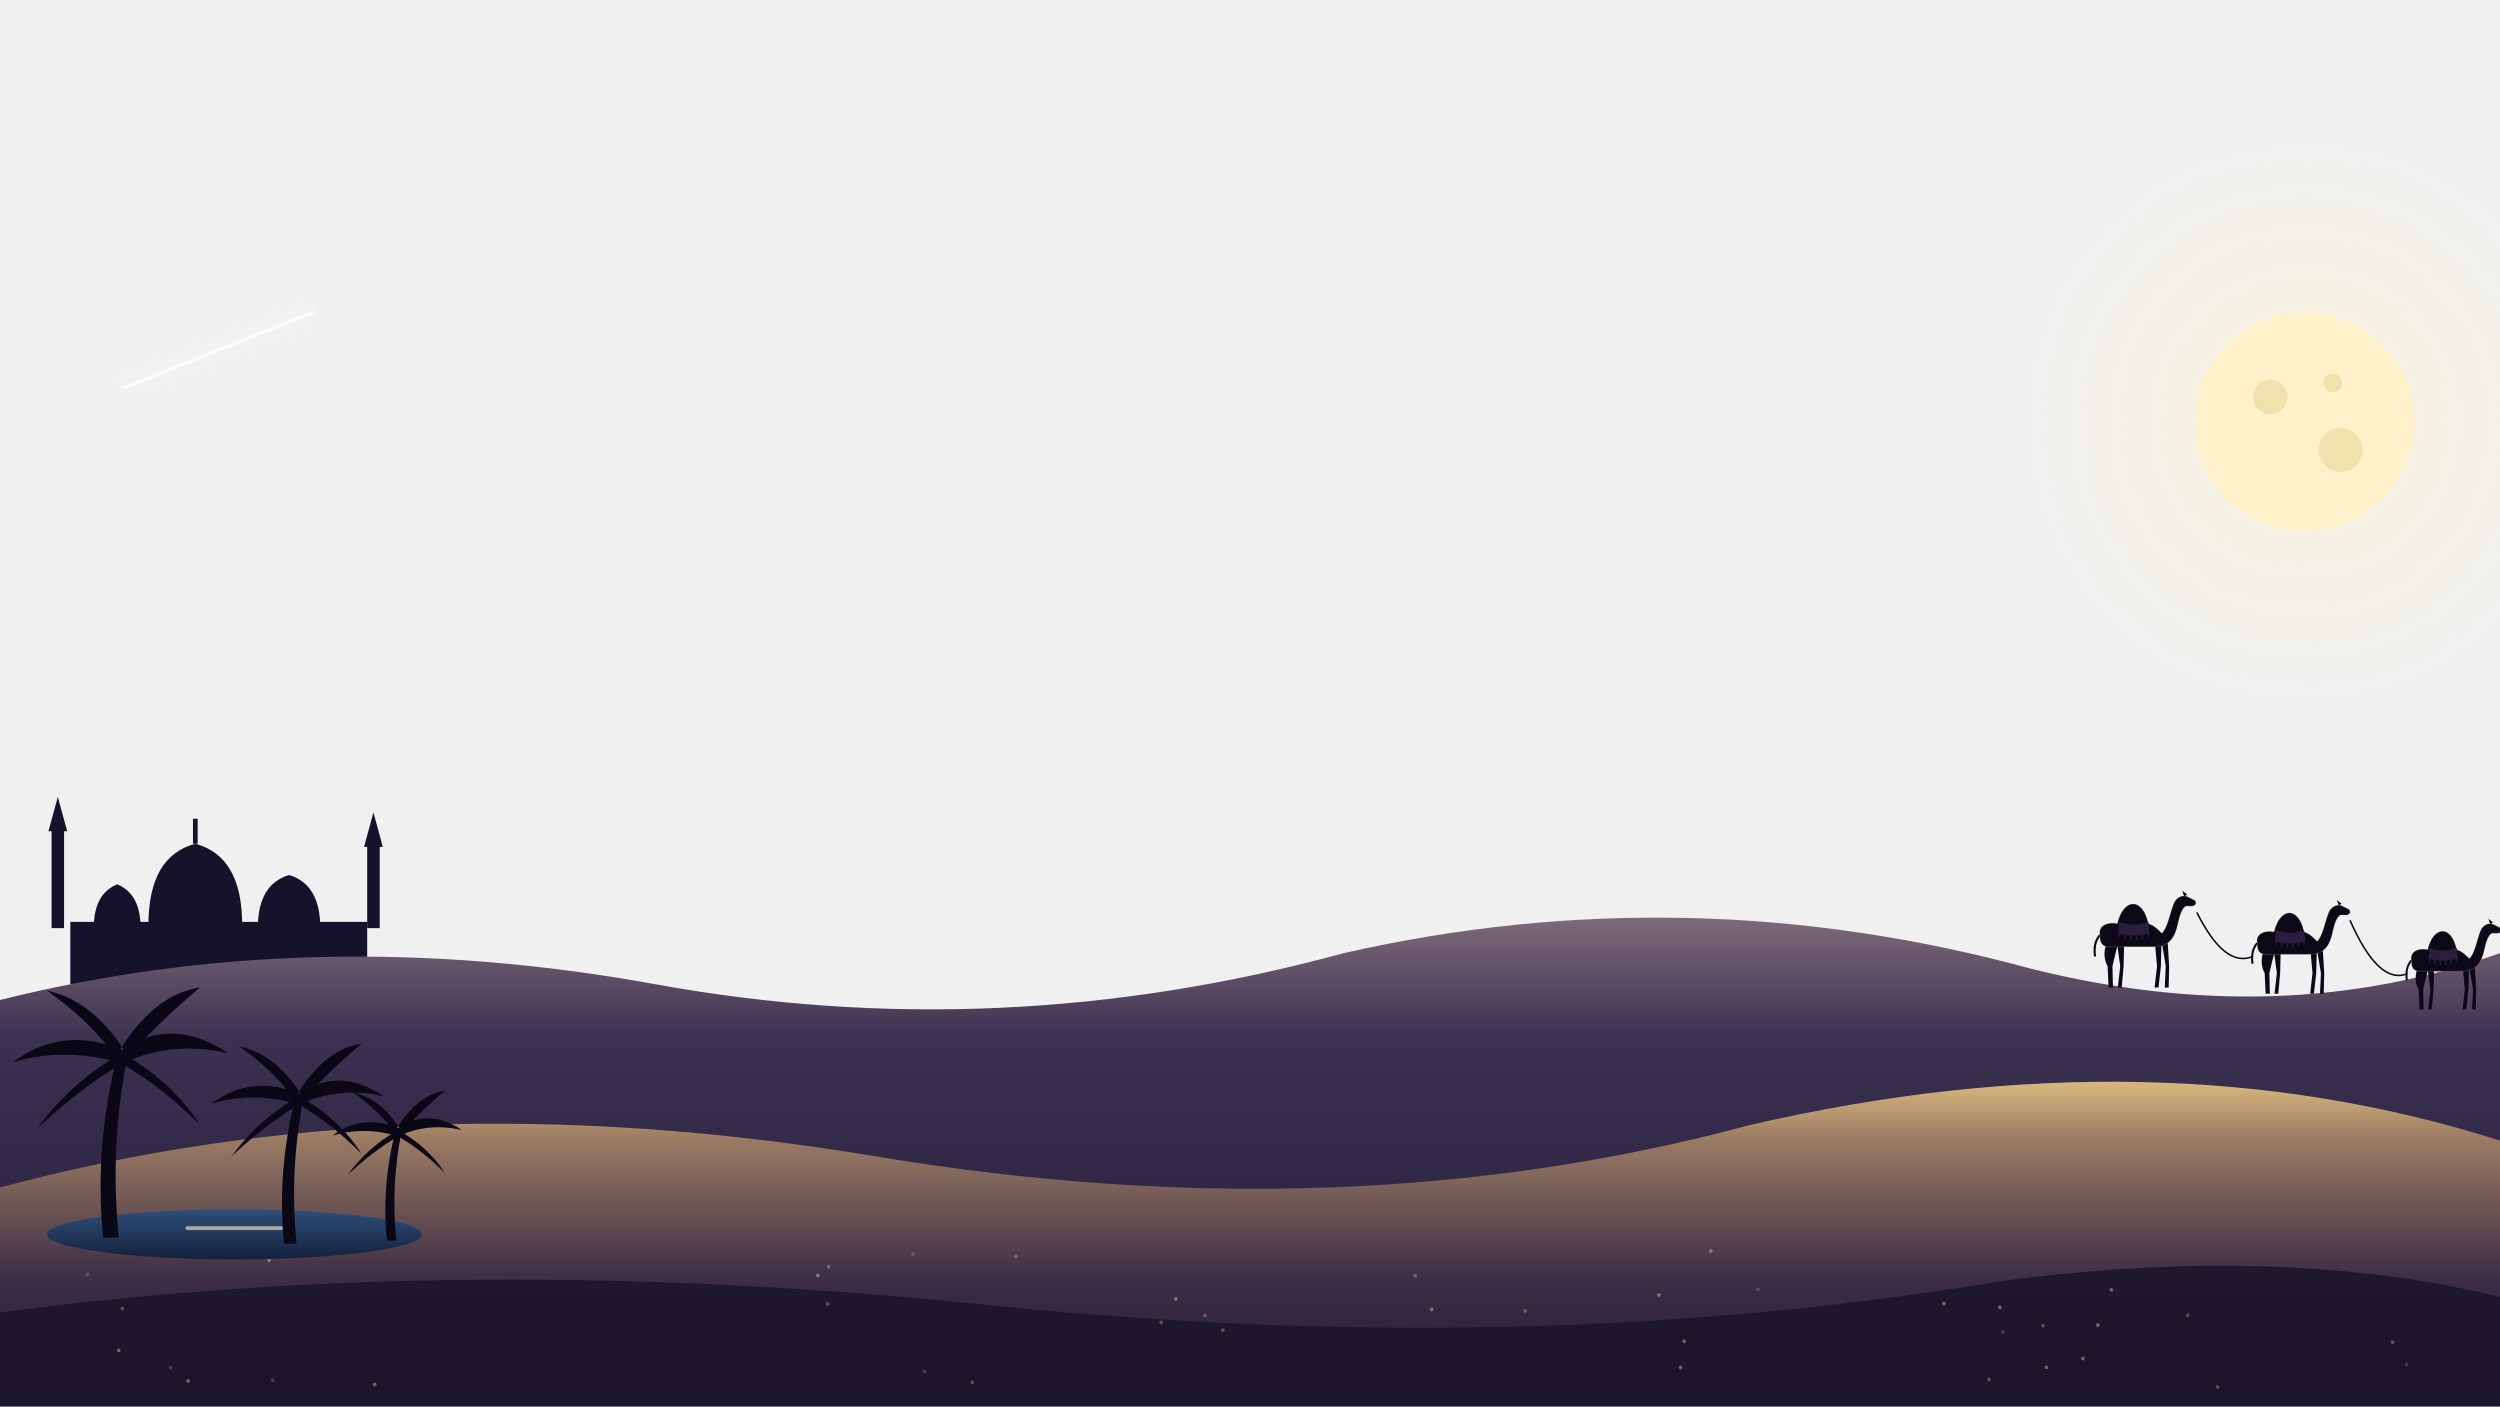
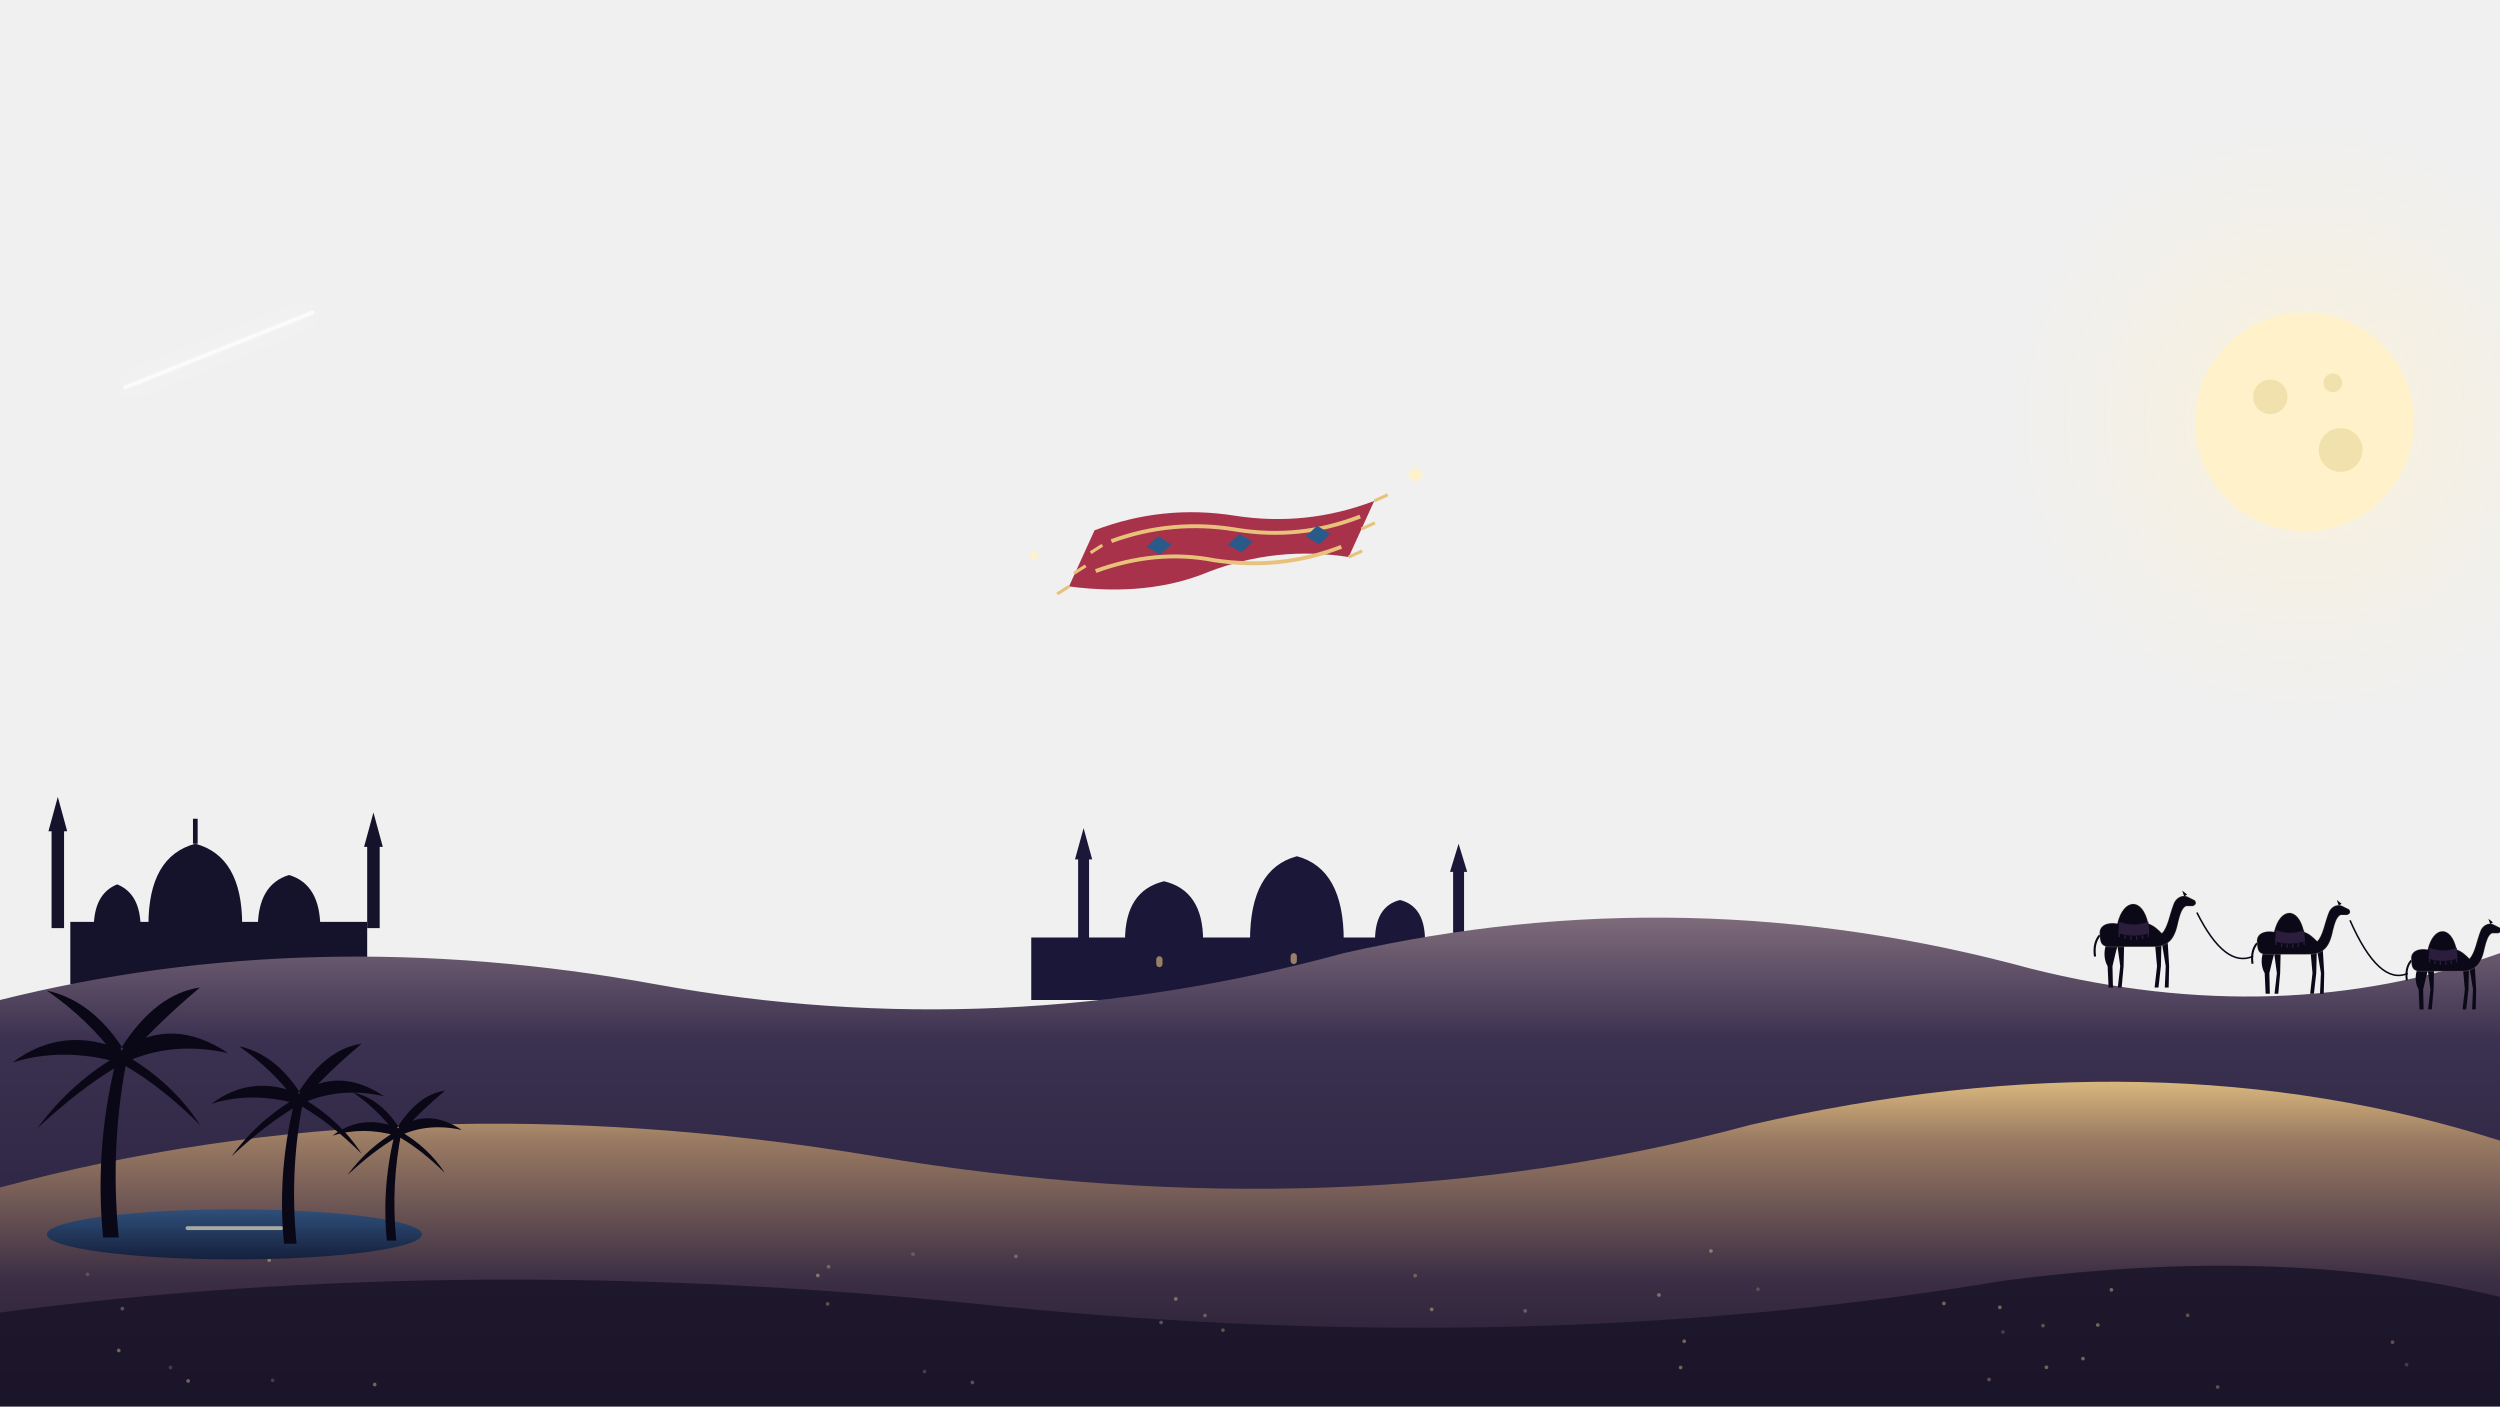
<svg xmlns="http://www.w3.org/2000/svg" width="1600" height="900" viewBox="0 0 1600 900">
  <defs>
    <filter id="g" x="-60%" y="-60%" width="220%" height="220%">
      <feGaussianBlur stdDeviation="6" result="b" />
      <feMerge>
        <feMergeNode in="b" />
        <feMergeNode in="SourceGraphic" />
      </feMerge>
    </filter>
    <radialGradient id="halo">
      <stop offset="0" stop-color="#fff0c4" stop-opacity=".5" />
      <stop offset="1" stop-color="#fff0c4" stop-opacity="0" />
    </radialGradient>
    <linearGradient id="dune1" x1="0" y1="0" x2="0" y2="1">
      <stop offset="0" stop-color="#7e6a7a" />
      <stop offset=".25" stop-color="#3b3150" />
      <stop offset="1" stop-color="#1e1a36" />
    </linearGradient>
    <linearGradient id="dune2" x1="0" y1="0" x2="0" y2="1">
      <stop offset="0" stop-color="#d9b77e" />
      <stop offset=".18" stop-color="#9a7a62" />
      <stop offset=".6" stop-color="#3d2f45" />
      <stop offset="1" stop-color="#1f1830" />
    </linearGradient>
    <linearGradient id="pond" x1="0" y1="0" x2="0" y2="1">
      <stop offset="0" stop-color="#2f4f7a" />
      <stop offset="1" stop-color="#15203d" />
    </linearGradient>
  </defs>
  <g transform="translate(0 80)">
    <circle cx="1475" cy="190" r="190" fill="url(#halo)" />
    <circle cx="1475" cy="190" r="70" fill="#fff1c9" />
    <circle cx="1453" cy="174" r="11" fill="#f1e1ac" />
    <circle cx="1498" cy="208" r="14" fill="#f1e1ac" />
    <circle cx="1493" cy="165" r="6" fill="#f1e1ac" />
    <path d="M200 120 L80 168" stroke="#fff" stroke-width="2.5" stroke-linecap="round" opacity=".7" filter="url(#g)" />
  </g>
+   <g transform="translate(790 330) rotate(-6)">
+     <path d="M-90 0 Q-45 -12 0 0 Q45 12 90 0 L70 34 Q25 22 -20 34 Q-60 46 -110 34Z" fill="#a8324a" />
+     <path d="M-80 8 Q-40 -2 0 9 Q40 20 80 9 M-92 26 Q-52 16 -16 27 Q26 38 66 27" stroke="#e8c27a" stroke-width="2.5" fill="none" />
+     <path d="M-58 14 l8 -6 l8 6 l-8 6Z M-6 18 l8 -6 l8 6 l-8 6Z M44 18 l8 -6 l8 6 l-8 6Z" fill="#2a5a8a" />
+     <path d="M-110 34 l-8 4" stroke="#e8c27a" stroke-width="2" />
+     <path d="M-98 22 l-8 4" stroke="#e8c27a" stroke-width="2" />
+     <path d="M-86 10 l-8 4" stroke="#e8c27a" stroke-width="2" />
+     <path d="M90 0 l9 -3 M80 17 l9 -3 M70 34 l9 -3" stroke="#e8c27a" stroke-width="2" />
+     <path d="M118 -20 Q119.7 -15.7 124 -14 Q119.7 -12.3 118 -8 Q116.3 -12.3 112 -14 Q116.3 -15.7 118 -20Z" fill="#fff1c9" opacity="1" />
+     <path d="M-130 8 Q-128.9 10.9 -126 12 Q-128.9 13.1 -130 16 Q-131.1 13.1 -134 12 Q-131.1 10.9 -130 8Z" fill="#fff1c9" opacity="1" />
+   </g>
  <g fill="#15122c" transform="translate(-915 0)">
    <rect x="960" y="590" width="190" height="40" />
    <path d="M1010 592 Q1010 548 1040 540 Q1070 548 1070 592Z M1080 594 Q1080 566 1100 560 Q1120 566 1120 594Z M975 594 Q975 572 990 566 Q1005 572 1005 594Z" />
    <rect x="948" y="530" width="8" height="64" />
    <path d="M946 532 L952 510 L958 532Z" />
    <rect x="1150" y="540" width="8" height="54" />
    <path d="M1148 542 L1154 520 L1160 542Z" />
    <path d="M1040 540 V524" stroke="#15122c" stroke-width="3" />
+   </g>
+   <g fill="#1b1738">
+     <rect x="660" y="600" width="260" height="40" />
+     <path d="M720 602 Q720 570 745 564 Q770 570 770 602Z M800 602 Q800 556 830 548 Q860 556 860 602Z M880 602 Q880 580 896 576 Q912 580 912 602Z" />
+     <rect x="690" y="548" width="7" height="56" />
+     <path d="M688 550 L693.5 530 L699 550Z" />
+     <rect x="930" y="556" width="7" height="48" />
+     <path d="M928 558 L933.5 540 L939 558Z" />
+   </g>
+   <g fill="#ffd58a" opacity=".55">
+     <rect x="740" y="612" width="4" height="7" rx="2" />
+     <rect x="826" y="610" width="4" height="7" rx="2" />
+     <rect x="890" y="614" width="4" height="7" rx="2" />
  </g>
  <path d="M0 640 Q200 590 420 630 Q640 670 860 610 Q1080 560 1300 620 Q1460 660 1600 610 V900 H0Z" fill="url(#dune1)" />
  <g transform="translate(285 24)">
    <g transform="translate(1080 608) scale(0.62)" fill="#0b0817">
      <path d="M-27 -46 C-31 -36 -29 -27 -26 -22 L-25 0 L-20.5 0 L-21 -22 C-19 -30 -17 -40 -15 -45Z M-16 -44 L-13 -22 L-15.5 0 L-11.5 0 L-9.5 -22 L-9 -44Z M23 -44 L25 -22 L22.5 0 L26.5 0 L29 -22 L29.5 -44Z M30 -46 L34 -22 L33 0 L37 0 L37.5 -22 L36 -47Z" />
      <path d="M-34 -54 Q-41 -46 -39 -32" stroke="#0b0817" stroke-width="2.2" fill="none" />
      <path d="M-34 -54 C-36 -64 -26 -68 -16 -66 C-10 -92 10 -94 16 -66 C22 -64 26 -60 30 -56 C36 -62 38 -76 42 -86 C44 -92 50 -96 56 -94 L64 -90 Q67 -86 62 -84 L55 -84 C51 -82 49 -76 47 -68 C45 -58 42 -50 36 -46 C30 -42 24 -42 18 -42 L-24 -42 C-32 -42 -34 -46 -34 -54Z" stroke="#e9cf98" stroke-opacity=".2" stroke-width="1.1" />
      <path d="M53 -94 l-2 -6 l5 4Z" />
      <g transform="translate(0 -14)">
        <path d="M-14 -54 Q1 -48 16 -54 L17 -42 Q1 -37 -15 -42Z" fill="#2a1e3c" />
        <path d="M-14 -42 v4 M-8 -40 v4 M-2 -39 v4 M4 -39 v4 M10 -40 v4 M16 -42 v4" stroke="#2a1e3c" stroke-width="1.4" />
      </g>
    </g>
    <path d="M1157 588 Q1139 596 1121 560" stroke="#0b0817" stroke-width="1" fill="none" />
    <g transform="translate(1180 612) scale(0.6)" fill="#0b0817">
      <path d="M-27 -46 C-31 -36 -29 -27 -26 -22 L-25 0 L-20.5 0 L-21 -22 C-19 -30 -17 -40 -15 -45Z M-16 -44 L-13 -22 L-15.5 0 L-11.5 0 L-9.5 -22 L-9 -44Z M23 -44 L25 -22 L22.5 0 L26.5 0 L29 -22 L29.5 -44Z M30 -46 L34 -22 L33 0 L37 0 L37.5 -22 L36 -47Z" />
      <path d="M-34 -54 Q-41 -46 -39 -32" stroke="#0b0817" stroke-width="2.2" fill="none" />
      <path d="M-34 -54 C-36 -64 -26 -68 -16 -66 C-10 -92 10 -94 16 -66 C22 -64 26 -60 30 -56 C36 -62 38 -76 42 -86 C44 -92 50 -96 56 -94 L64 -90 Q67 -86 62 -84 L55 -84 C51 -82 49 -76 47 -68 C45 -58 42 -50 36 -46 C30 -42 24 -42 18 -42 L-24 -42 C-32 -42 -34 -46 -34 -54Z" stroke="#e9cf98" stroke-opacity=".2" stroke-width="1.1" />
      <path d="M53 -94 l-2 -6 l5 4Z" />
      <g transform="translate(0 -14)">
        <path d="M-14 -54 Q1 -48 16 -54 L17 -42 Q1 -37 -15 -42Z" fill="#2a1e3c" />
        <path d="M-14 -42 v4 M-8 -40 v4 M-2 -39 v4 M4 -39 v4 M10 -40 v4 M16 -42 v4" stroke="#2a1e3c" stroke-width="1.4" />
      </g>
    </g>
    <path d="M1256 599 Q1237.5 607 1219 565" stroke="#0b0817" stroke-width="1" fill="none" />
    <g transform="translate(1278 622) scale(0.58)" fill="#0b0817">
      <path d="M-27 -46 C-31 -36 -29 -27 -26 -22 L-25 0 L-20.5 0 L-21 -22 C-19 -30 -17 -40 -15 -45Z M-16 -44 L-13 -22 L-15.5 0 L-11.5 0 L-9.5 -22 L-9 -44Z M23 -44 L25 -22 L22.5 0 L26.5 0 L29 -22 L29.5 -44Z M30 -46 L34 -22 L33 0 L37 0 L37.5 -22 L36 -47Z" />
      <path d="M-34 -54 Q-41 -46 -39 -32" stroke="#0b0817" stroke-width="2.2" fill="none" />
      <path d="M-34 -54 C-36 -64 -26 -68 -16 -66 C-10 -92 10 -94 16 -66 C22 -64 26 -60 30 -56 C36 -62 38 -76 42 -86 C44 -92 50 -96 56 -94 L64 -90 Q67 -86 62 -84 L55 -84 C51 -82 49 -76 47 -68 C45 -58 42 -50 36 -46 C30 -42 24 -42 18 -42 L-24 -42 C-32 -42 -34 -46 -34 -54Z" stroke="#e9cf98" stroke-opacity=".2" stroke-width="1.1" />
      <path d="M53 -94 l-2 -6 l5 4Z" />
      <g transform="translate(0 -14)">
        <path d="M-14 -54 Q1 -48 16 -54 L17 -42 Q1 -37 -15 -42Z" fill="#2a1e3c" />
        <path d="M-14 -42 v4 M-8 -40 v4 M-2 -39 v4 M4 -39 v4 M10 -40 v4 M16 -42 v4" stroke="#2a1e3c" stroke-width="1.4" />
      </g>
    </g>
  </g>
  <path d="M0 760 Q260 690 560 740 Q860 790 1120 720 Q1380 660 1600 730 V900 H0Z" fill="url(#dune2)" />
  <path d="M0 840 Q300 800 640 836 Q980 870 1280 820 Q1460 796 1600 830 V900 H0Z" fill="#1a1428" opacity=".85" />
  <circle cx="1075.6" cy="875.2" r="1.2" fill="#f1d9a6" opacity="0.4" />
  <circle cx="78.3" cy="837.5" r="1.2" fill="#f1d9a6" opacity="0.3" />
  <circle cx="120.4" cy="883.8" r="1.2" fill="#f1d9a6" opacity="0.4" />
  <circle cx="1061.7" cy="828.8" r="1.2" fill="#f1d9a6" opacity="0.4" />
  <circle cx="916.3" cy="838" r="1.2" fill="#f1d9a6" opacity="0.4" />
  <circle cx="76" cy="864.3" r="1.2" fill="#f1d9a6" opacity="0.4" />
  <circle cx="1351.3" cy="825.5" r="1.2" fill="#f1d9a6" opacity="0.4" />
  <circle cx="1333.1" cy="869.5" r="1.2" fill="#f1d9a6" opacity="0.4" />
  <circle cx="1531.2" cy="859" r="1.2" fill="#f1d9a6" opacity="0.3" />
  <circle cx="56" cy="815.6" r="1.2" fill="#f1d9a6" opacity="0.2" />
  <circle cx="1125.1" cy="825.1" r="1.2" fill="#f1d9a6" opacity="0.2" />
  <circle cx="1077.9" cy="858.4" r="1.2" fill="#f1d9a6" opacity="0.4" />
  <circle cx="1309.7" cy="875.1" r="1.2" fill="#f1d9a6" opacity="0.4" />
  <circle cx="529.7" cy="834.5" r="1.2" fill="#f1d9a6" opacity="0.3" />
  <circle cx="109.1" cy="875.2" r="1.2" fill="#f1d9a6" opacity="0.2" />
  <circle cx="650.2" cy="804.1" r="1.2" fill="#f1d9a6" opacity="0.3" />
  <circle cx="1419.3" cy="887.7" r="1.2" fill="#f1d9a6" opacity="0.3" />
  <circle cx="1307.5" cy="848.4" r="1.2" fill="#f1d9a6" opacity="0.3" />
  <circle cx="239.8" cy="886.1" r="1.2" fill="#f1d9a6" opacity="0.4" />
  <circle cx="1540.2" cy="873.4" r="1.2" fill="#f1d9a6" opacity="0.2" />
  <circle cx="1279.9" cy="836.7" r="1.2" fill="#f1d9a6" opacity="0.4" />
  <circle cx="1273" cy="882.9" r="1.2" fill="#f1d9a6" opacity="0.3" />
  <circle cx="591.7" cy="877.8" r="1.2" fill="#f1d9a6" opacity="0.2" />
  <circle cx="1244.1" cy="834.2" r="1.2" fill="#f1d9a6" opacity="0.4" />
  <circle cx="174.5" cy="883.4" r="1.2" fill="#f1d9a6" opacity="0.2" />
  <circle cx="1342.6" cy="848" r="1.2" fill="#f1d9a6" opacity="0.4" />
  <circle cx="771.2" cy="841.9" r="1.2" fill="#f1d9a6" opacity="0.3" />
  <circle cx="530.3" cy="810.7" r="1.2" fill="#f1d9a6" opacity="0.3" />
  <circle cx="743.1" cy="846.4" r="1.2" fill="#f1d9a6" opacity="0.3" />
  <circle cx="905.7" cy="816.4" r="1.2" fill="#f1d9a6" opacity="0.3" />
  <circle cx="1400.1" cy="841.8" r="1.2" fill="#f1d9a6" opacity="0.3" />
  <circle cx="1281.9" cy="852.5" r="1.2" fill="#f1d9a6" opacity="0.2" />
  <circle cx="523.4" cy="816.3" r="1.2" fill="#f1d9a6" opacity="0.4" />
  <circle cx="584.3" cy="802.7" r="1.2" fill="#f1d9a6" opacity="0.2" />
  <circle cx="976.1" cy="839" r="1.2" fill="#f1d9a6" opacity="0.3" />
  <circle cx="172.3" cy="806.5" r="1.2" fill="#f1d9a6" opacity="0.4" />
  <circle cx="782.7" cy="851.3" r="1.2" fill="#f1d9a6" opacity="0.3" />
  <circle cx="622.3" cy="884.8" r="1.2" fill="#f1d9a6" opacity="0.3" />
  <circle cx="752.5" cy="831.3" r="1.2" fill="#f1d9a6" opacity="0.4" />
  <circle cx="1095" cy="800.6" r="1.2" fill="#f1d9a6" opacity="0.4" />
  <ellipse cx="150" cy="790" rx="120" ry="16" fill="url(#pond)" />
  <line x1="120" y1="786" x2="180" y2="786" stroke="#fff1c9" stroke-width="2.5" opacity=".6" stroke-linecap="round" />
  <g transform="translate(70 792) scale(1)" fill="#0a0716">
    <path d="M-4 0 Q-10 -60 6 -120 L12 -118 Q0 -60 6 0Z" />
    <path d="M8 -120 Q-30 -136 -62 -112 Q-30 -122 6 -112Z M8 -120 Q40 -142 76 -118 Q40 -126 10 -112Z M8 -122 Q-12 -152 -40 -158 Q-14 -140 4 -116Z M8 -122 Q30 -156 58 -160 Q34 -140 12 -116Z M8 -118 Q-24 -100 -46 -70 Q-18 -96 6 -110Z M8 -118 Q40 -100 58 -72 Q34 -96 10 -110Z" />
  </g>
  <g transform="translate(185 796) scale(0.8)" fill="#0a0716">
    <path d="M-4 0 Q-10 -60 6 -120 L12 -118 Q0 -60 6 0Z" />
    <path d="M8 -120 Q-30 -136 -62 -112 Q-30 -122 6 -112Z M8 -120 Q40 -142 76 -118 Q40 -126 10 -112Z M8 -122 Q-12 -152 -40 -158 Q-14 -140 4 -116Z M8 -122 Q30 -156 58 -160 Q34 -140 12 -116Z M8 -118 Q-24 -100 -46 -70 Q-18 -96 6 -110Z M8 -118 Q40 -100 58 -72 Q34 -96 10 -110Z" />
  </g>
  <g transform="translate(250 794) scale(0.6)" fill="#0a0716">
    <path d="M-4 0 Q-10 -60 6 -120 L12 -118 Q0 -60 6 0Z" />
    <path d="M8 -120 Q-30 -136 -62 -112 Q-30 -122 6 -112Z M8 -120 Q40 -142 76 -118 Q40 -126 10 -112Z M8 -122 Q-12 -152 -40 -158 Q-14 -140 4 -116Z M8 -122 Q30 -156 58 -160 Q34 -140 12 -116Z M8 -118 Q-24 -100 -46 -70 Q-18 -96 6 -110Z M8 -118 Q40 -100 58 -72 Q34 -96 10 -110Z" />
  </g>
</svg>
